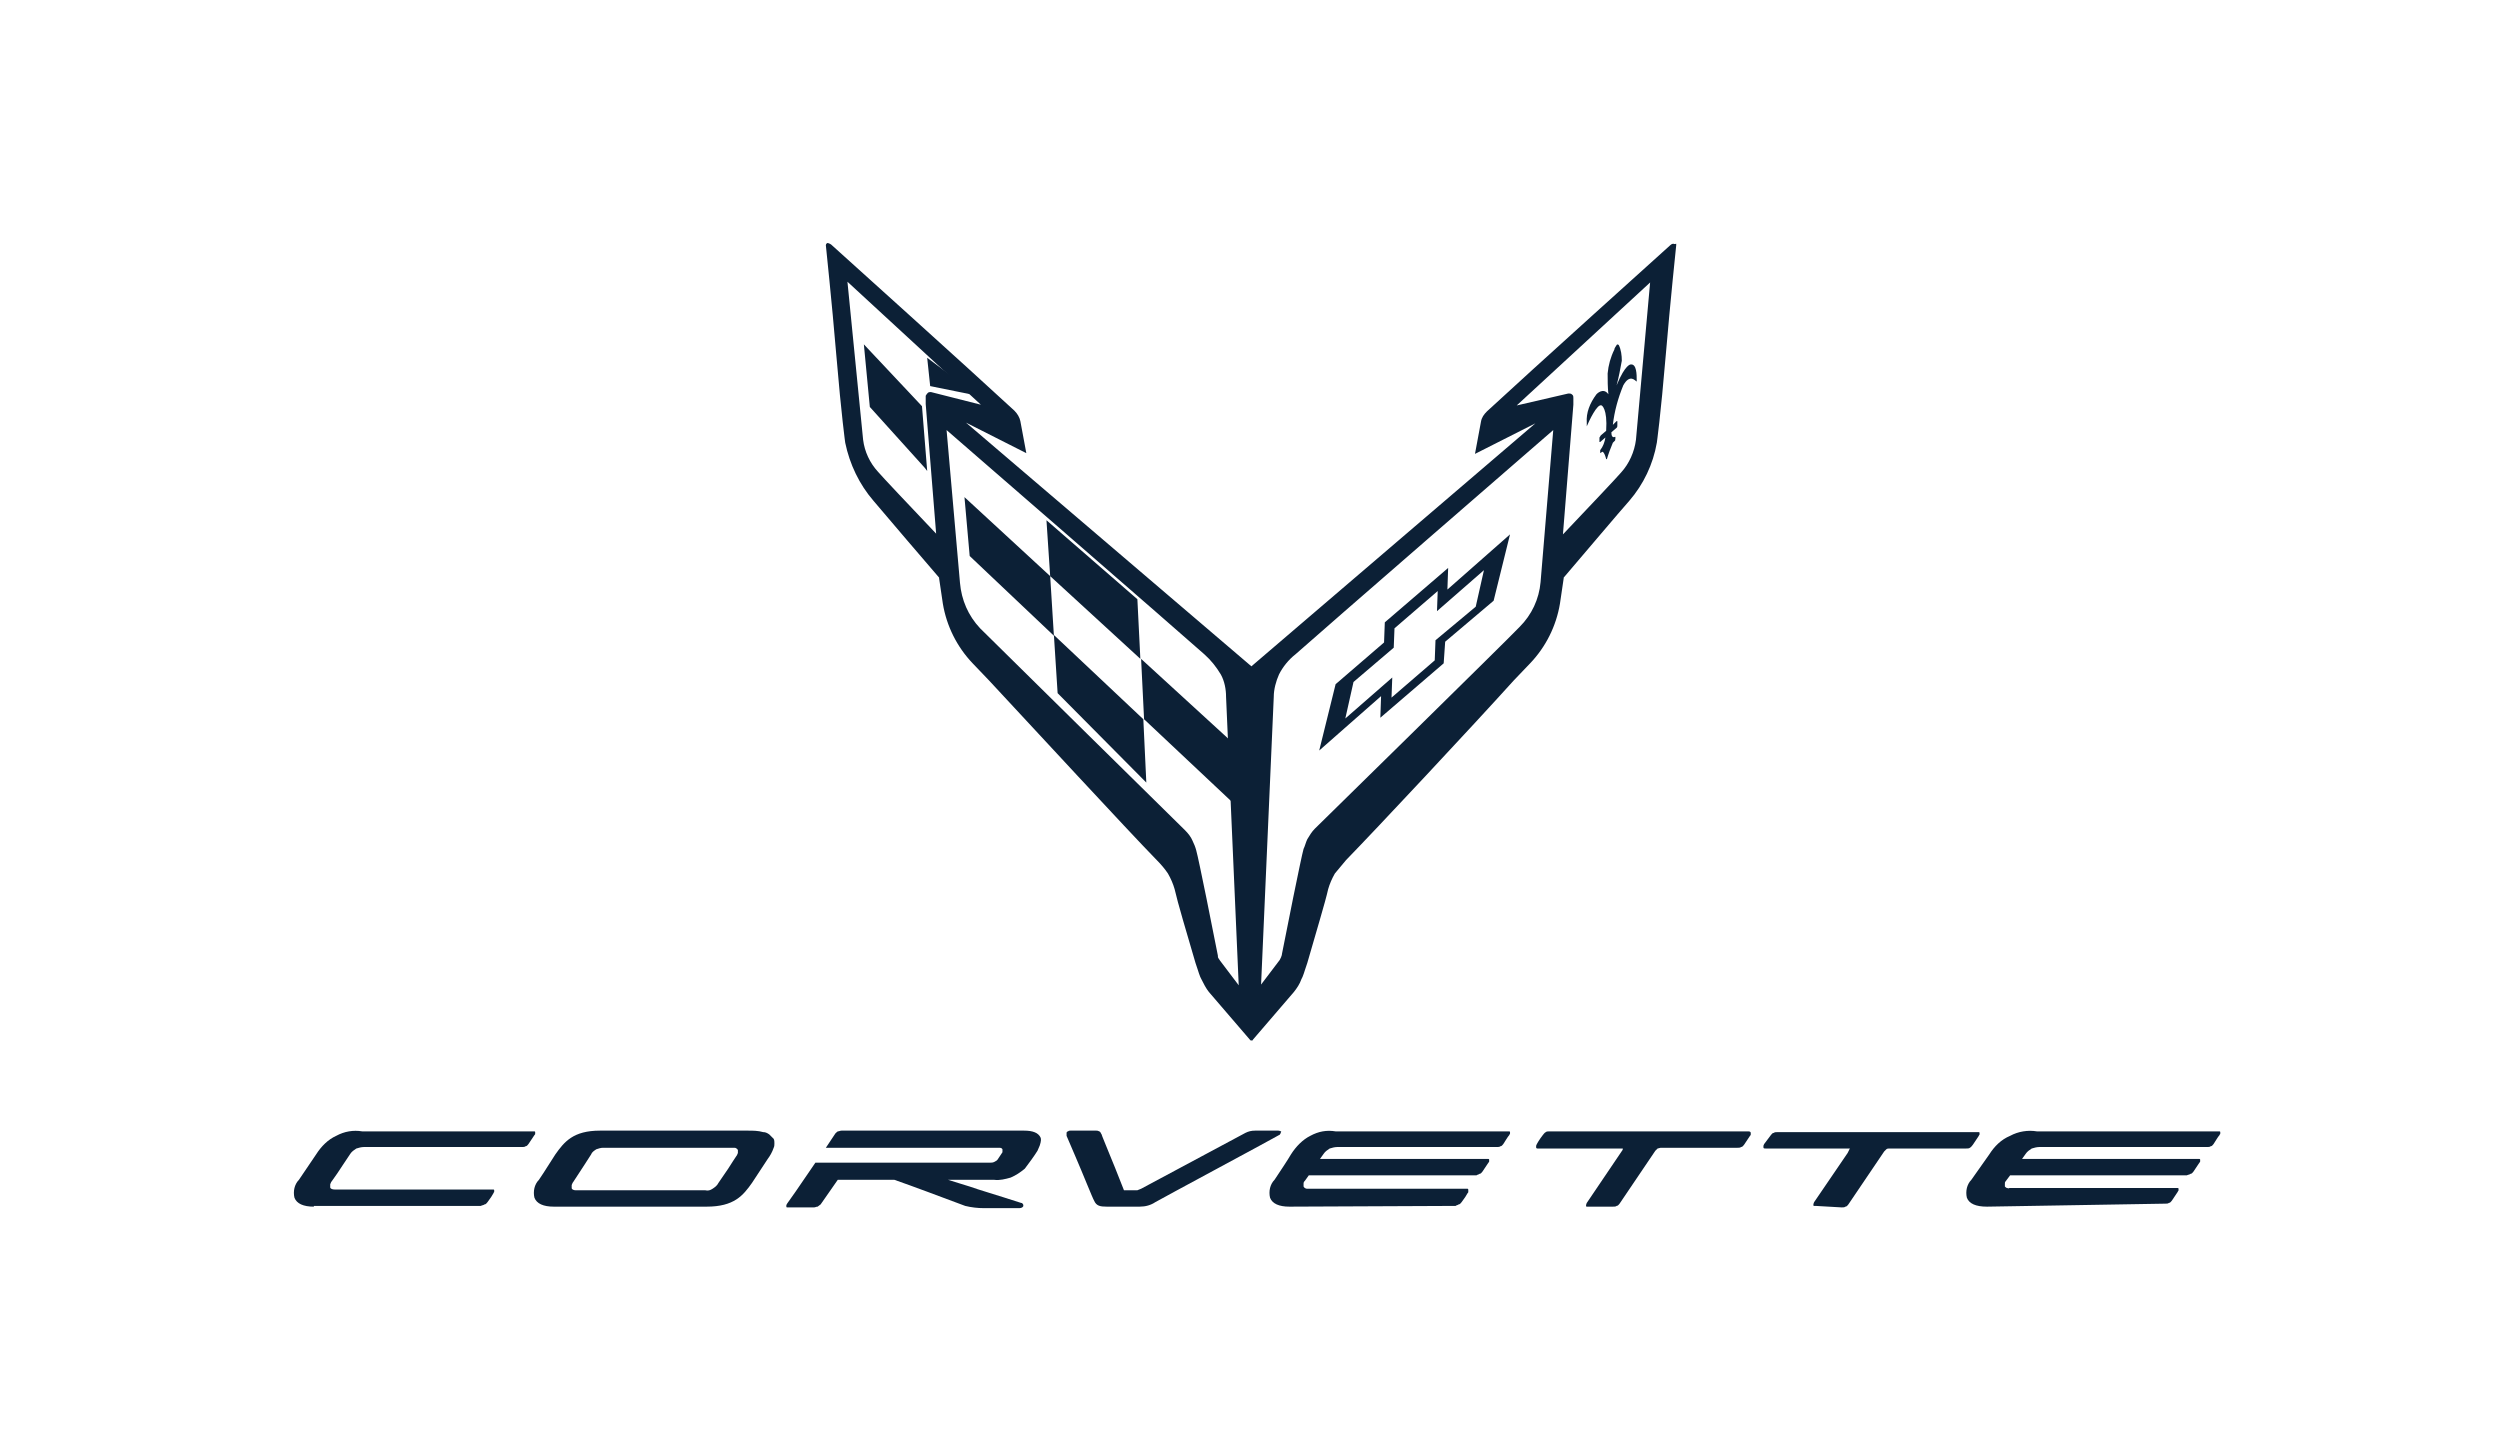
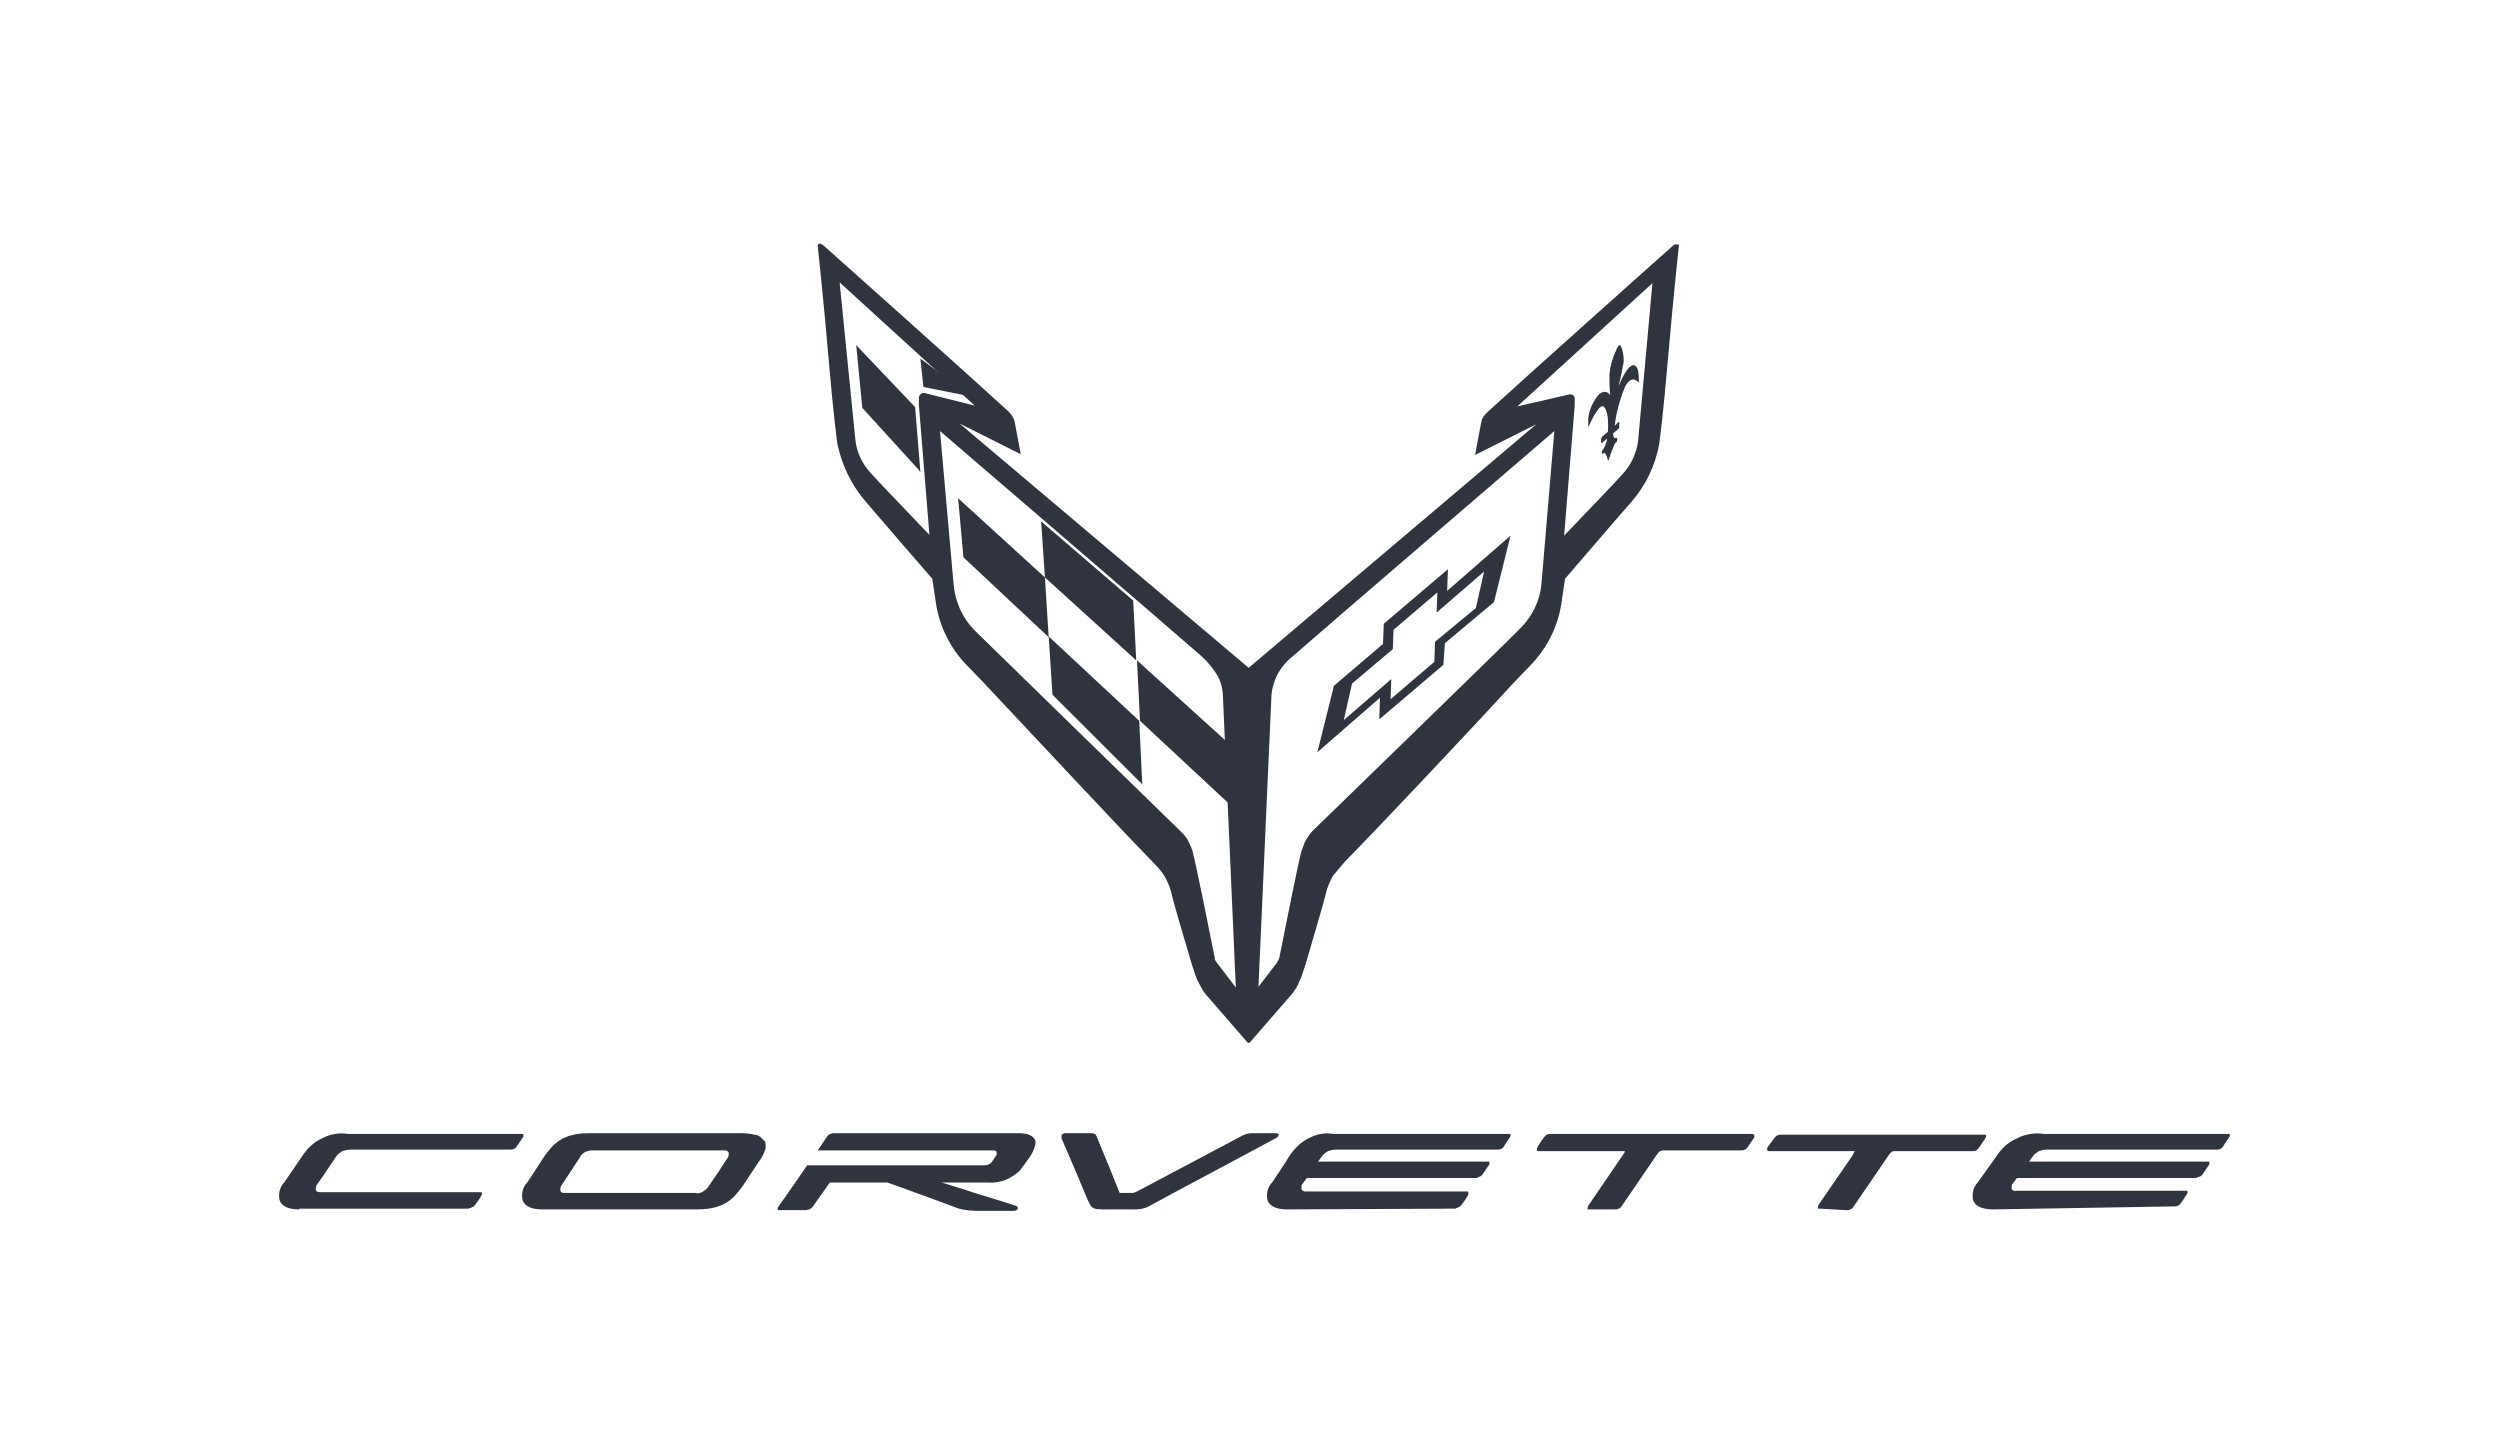
- <svg xmlns="http://www.w3.org/2000/svg" width="127" height="73" viewBox="0 0 127 73" fill="none">
-   <path d="M73.528 29.949L73.566 28.851L70.348 31.615L70.31 32.637L67.849 34.757L67.016 38.127L70.159 35.363L70.121 36.461L73.339 33.697L73.415 32.599L75.876 30.517L76.709 27.147L73.528 29.949ZM74.967 30.82L72.923 32.524L72.885 33.546L70.689 35.439L70.727 34.417L68.342 36.499L68.758 34.644L70.802 32.902L70.84 31.918L73.036 30.025L72.999 31.047L75.384 28.965L74.967 30.82Z" fill="#0C2036" />
-   <path d="M80.608 21.468V21.657C80.722 21.392 81.138 20.484 81.365 20.597C81.365 20.597 81.668 20.749 81.593 21.885L81.328 22.112C81.29 22.15 81.29 22.188 81.252 22.225V22.453C81.252 22.453 81.252 22.453 81.29 22.453L81.555 22.225C81.517 22.453 81.441 22.68 81.29 22.869C81.29 22.907 81.29 22.983 81.29 23.02C81.328 22.983 81.365 22.983 81.403 22.945C81.517 22.983 81.593 23.323 81.593 23.323H81.631C81.706 23.058 81.82 22.756 81.933 22.491L82.047 22.377C82.047 22.377 82.085 22.188 82.047 22.188C81.896 22.263 81.858 22.112 81.858 21.96L82.123 21.733C82.161 21.695 82.161 21.657 82.161 21.62V21.392C82.161 21.392 82.161 21.392 82.123 21.392L81.933 21.582C82.009 20.9 82.198 20.219 82.463 19.575C82.804 18.969 83.069 19.348 83.145 19.386V19.31C83.145 19.045 83.145 18.477 82.842 18.515C82.842 18.515 82.577 18.477 82.123 19.575C82.236 19.159 82.312 18.742 82.388 18.326C82.388 18.061 82.35 17.758 82.236 17.531C82.236 17.531 82.161 17.455 82.123 17.531C82.085 17.606 82.009 17.682 82.009 17.758C81.82 18.137 81.706 18.553 81.668 18.969C81.668 19.31 81.668 19.651 81.706 20.029C81.441 19.651 81.1 20.029 81.1 20.029C80.76 20.484 80.57 20.976 80.608 21.468C80.57 21.506 80.57 21.506 80.608 21.468Z" fill="#0C2036" />
-   <path d="M85 12.382C84.924 12.382 84.849 12.457 84.849 12.457C84.849 12.457 77.617 18.969 75.535 20.9C75.384 21.052 75.27 21.203 75.232 21.43L74.929 23.058L77.996 21.506L63.571 33.849L49.07 21.468L52.137 23.02L51.834 21.392C51.796 21.203 51.683 21.014 51.531 20.862C49.449 18.931 42.218 12.419 42.218 12.419C42.218 12.419 42.104 12.344 42.028 12.344C41.953 12.382 41.953 12.457 41.953 12.457C41.953 12.495 42.255 15.297 42.483 18.023C42.748 21.165 42.937 22.49 42.937 22.49C43.164 23.588 43.656 24.611 44.376 25.444C44.527 25.633 47.669 29.305 47.707 29.343V29.381L47.897 30.668C48.086 31.804 48.616 32.864 49.411 33.697L50.244 34.568C52.326 36.802 57.248 42.14 58.763 43.693C58.99 43.92 59.179 44.147 59.331 44.374C59.482 44.639 59.596 44.904 59.671 45.169C59.823 45.85 60.277 47.365 60.731 48.917L60.845 49.258C60.845 49.258 60.959 49.637 61.034 49.75C61.148 49.977 61.261 50.205 61.413 50.394L63.495 52.817L63.533 52.855H63.609C63.609 52.855 63.647 52.855 63.647 52.817L65.729 50.394C65.88 50.205 66.032 49.977 66.108 49.75C66.183 49.637 66.297 49.258 66.297 49.258L66.411 48.917C66.865 47.327 67.319 45.85 67.471 45.169C67.546 44.904 67.66 44.639 67.811 44.374C68.001 44.147 68.19 43.92 68.379 43.693C69.856 42.178 74.816 36.877 76.898 34.568L77.731 33.697C78.526 32.864 79.056 31.804 79.245 30.668L79.435 29.381V29.343C79.473 29.305 82.615 25.595 82.766 25.444C83.486 24.611 83.978 23.588 84.167 22.49C84.167 22.49 84.357 21.165 84.622 18.023C84.849 15.335 85.152 12.457 85.152 12.457C85.152 12.419 85.152 12.419 85.152 12.382C85.038 12.419 85.038 12.382 85 12.382ZM47.291 19.916C47.253 19.916 47.177 19.916 47.139 19.954C47.102 19.992 47.064 20.029 47.026 20.105C47.026 20.143 47.026 20.143 47.026 20.181C47.026 20.219 47.026 20.332 47.026 20.522L47.556 27.11C46.079 25.557 44.83 24.232 44.603 23.967C44.186 23.513 43.921 22.945 43.846 22.339L43.05 14.312L49.828 20.559L47.291 19.916ZM61.981 48.804L61.905 48.69C61.867 48.652 61.867 48.577 61.867 48.539C61.678 47.554 60.883 43.579 60.769 43.2C60.731 43.049 60.656 42.859 60.58 42.708C60.504 42.519 60.353 42.33 60.201 42.178C60.201 42.178 50.509 32.637 49.79 31.918C49.184 31.274 48.843 30.479 48.767 29.608L48.086 21.847C48.086 21.847 60.088 32.258 61.186 33.243C61.526 33.546 61.792 33.886 62.019 34.265C62.208 34.606 62.284 35.022 62.284 35.401L62.927 50.053L61.981 48.804ZM78.261 29.57C78.185 30.441 77.807 31.236 77.201 31.842C76.519 32.561 66.789 42.102 66.789 42.102C66.638 42.254 66.524 42.443 66.411 42.632C66.335 42.784 66.297 42.973 66.221 43.125C66.108 43.503 65.313 47.478 65.123 48.463C65.123 48.539 65.085 48.577 65.085 48.614L65.01 48.766L64.063 50.015L64.707 35.401C64.707 35.022 64.82 34.606 64.972 34.265C65.161 33.886 65.464 33.508 65.805 33.243C66.903 32.258 78.905 21.847 78.905 21.847L78.261 29.57ZM83.107 22.339C83.031 22.945 82.766 23.55 82.35 24.005C82.123 24.27 80.873 25.595 79.397 27.147L79.927 20.559C79.927 20.37 79.927 20.257 79.927 20.219C79.927 20.181 79.927 20.105 79.889 20.067C79.851 20.029 79.813 19.992 79.738 19.992C79.7 19.992 79.7 19.992 79.662 19.992L77.049 20.597L83.826 14.35L83.107 22.339Z" fill="#0C2036" />
-   <path d="M57.779 30.441L57.93 33.47L53.349 29.267L53.16 26.428L57.779 30.441ZM49.26 28.245L48.995 25.254L53.349 29.267L53.538 32.296L49.26 28.245ZM53.727 35.212L53.538 32.258L58.081 36.537L58.233 39.755L53.727 35.212ZM58.119 36.537L57.968 33.47L62.435 37.559L62.587 40.739L58.119 36.537Z" fill="#0C2036" />
-   <path d="M46.989 23.778L44.187 20.673L43.884 17.493L46.837 20.635L47.102 23.929L46.989 23.778Z" fill="#0C2036" />
-   <path d="M47.101 18.175L49.676 20.106L47.253 19.613L47.101 18.175Z" fill="#0C2036" />
-   <path d="M28.134 61.298C27.604 61.298 27.263 61.146 27.149 60.843C27.111 60.692 27.111 60.503 27.149 60.351C27.187 60.2 27.263 60.048 27.377 59.935L27.604 59.594L28.209 58.648C28.664 58.004 29.118 57.436 30.481 57.436H37.977C38.243 57.436 38.508 57.436 38.773 57.512C38.886 57.512 38.962 57.55 39.075 57.625C39.151 57.701 39.227 57.777 39.303 57.852C39.34 57.928 39.34 58.004 39.34 58.08C39.34 58.155 39.34 58.231 39.303 58.307C39.227 58.534 39.113 58.723 39 58.875L38.205 60.086C37.75 60.73 37.296 61.298 35.895 61.298H28.134ZM30.633 58.307C30.519 58.307 30.405 58.345 30.292 58.383C30.178 58.458 30.065 58.534 30.027 58.648L29.686 59.178L29.118 60.048C29.08 60.086 29.08 60.124 29.042 60.2C29.042 60.238 29.042 60.313 29.042 60.351C29.042 60.427 29.156 60.465 29.232 60.465H35.819C35.971 60.503 36.084 60.465 36.198 60.389C36.312 60.313 36.425 60.238 36.501 60.086L36.993 59.367C37.182 59.064 37.334 58.837 37.41 58.723C37.447 58.685 37.447 58.648 37.485 58.572C37.485 58.534 37.485 58.458 37.485 58.42C37.447 58.383 37.447 58.345 37.41 58.345C37.372 58.307 37.334 58.307 37.296 58.307H30.633Z" fill="#0C2036" />
-   <path d="M15.943 61.298C15.412 61.298 15.072 61.146 14.958 60.843C14.92 60.692 14.92 60.503 14.958 60.351C14.996 60.2 15.072 60.048 15.185 59.935L16.056 58.648C16.321 58.231 16.662 57.89 17.078 57.701C17.495 57.474 17.949 57.398 18.403 57.474H27.073C27.111 57.474 27.111 57.474 27.149 57.474C27.187 57.474 27.187 57.512 27.187 57.512C27.187 57.55 27.187 57.587 27.187 57.587C27.187 57.625 27.187 57.625 27.149 57.663L26.846 58.117C26.808 58.155 26.771 58.231 26.695 58.231C26.657 58.269 26.581 58.269 26.506 58.269H18.479C18.366 58.269 18.214 58.307 18.101 58.345C17.987 58.42 17.873 58.496 17.798 58.61L17.419 59.178C17.23 59.48 17.04 59.745 16.851 60.011C16.813 60.048 16.813 60.086 16.775 60.162C16.775 60.2 16.775 60.276 16.775 60.313C16.775 60.389 16.889 60.427 17.003 60.427H24.991C25.029 60.427 25.029 60.427 25.067 60.427C25.105 60.427 25.105 60.465 25.105 60.465C25.105 60.503 25.105 60.541 25.105 60.541C25.105 60.578 25.067 60.578 25.067 60.616L24.953 60.806L24.764 61.071C24.726 61.108 24.688 61.184 24.613 61.184C24.575 61.222 24.499 61.222 24.423 61.26H15.943V61.298Z" fill="#0C2036" />
-   <path d="M100.939 61.298C100.371 61.298 100.031 61.146 99.917 60.843C99.879 60.692 99.879 60.503 99.917 60.351C99.955 60.2 100.031 60.048 100.144 59.935L101.053 58.648C101.318 58.231 101.659 57.89 102.113 57.701C102.53 57.474 103.022 57.398 103.476 57.474H112.676C112.714 57.474 112.714 57.474 112.752 57.474C112.79 57.474 112.79 57.512 112.79 57.512C112.79 57.55 112.79 57.587 112.79 57.587C112.79 57.625 112.752 57.625 112.752 57.663C112.676 57.739 112.525 58.004 112.449 58.117C112.411 58.155 112.373 58.231 112.298 58.231C112.26 58.269 112.184 58.269 112.108 58.269H103.59C103.476 58.269 103.325 58.307 103.211 58.345C103.097 58.42 102.984 58.496 102.908 58.61L102.719 58.875H111.654C111.692 58.875 111.692 58.875 111.73 58.875C111.768 58.875 111.768 58.913 111.768 58.913C111.768 58.95 111.768 58.95 111.768 58.988C111.768 59.026 111.768 59.026 111.73 59.064L111.427 59.518C111.389 59.556 111.351 59.632 111.275 59.632C111.238 59.67 111.162 59.67 111.086 59.708H102.113L101.886 60.011C101.848 60.048 101.848 60.086 101.848 60.124C101.848 60.162 101.848 60.2 101.848 60.276C101.886 60.313 101.924 60.351 101.962 60.351C101.999 60.351 102.037 60.389 102.075 60.351H110.556C110.594 60.351 110.594 60.351 110.632 60.351C110.67 60.351 110.67 60.389 110.67 60.389C110.67 60.427 110.67 60.465 110.67 60.465C110.67 60.503 110.632 60.503 110.632 60.541L110.329 60.995C110.291 61.033 110.253 61.108 110.177 61.108C110.14 61.146 110.064 61.146 109.988 61.146L100.939 61.298Z" fill="#0C2036" />
-   <path d="M65.502 61.298C64.972 61.298 64.631 61.146 64.518 60.843C64.48 60.692 64.48 60.503 64.518 60.351C64.555 60.2 64.631 60.048 64.745 59.935L64.821 59.821C65.048 59.48 65.426 58.913 65.578 58.648C65.843 58.231 66.184 57.89 66.562 57.701C66.979 57.474 67.395 57.398 67.849 57.474H76.595C76.633 57.474 76.633 57.474 76.671 57.474C76.709 57.474 76.709 57.512 76.709 57.512C76.709 57.55 76.709 57.587 76.709 57.587C76.709 57.625 76.671 57.625 76.671 57.663C76.595 57.739 76.444 58.004 76.368 58.117C76.33 58.155 76.292 58.231 76.217 58.231C76.179 58.269 76.103 58.269 76.027 58.269H67.925C67.812 58.269 67.66 58.307 67.546 58.345C67.433 58.42 67.319 58.496 67.244 58.61L67.054 58.875H75.535C75.573 58.875 75.573 58.875 75.611 58.875C75.649 58.875 75.649 58.913 75.649 58.913C75.649 58.95 75.649 58.95 75.649 58.988C75.649 59.026 75.649 59.026 75.611 59.064L75.308 59.518C75.27 59.556 75.232 59.632 75.157 59.632C75.119 59.67 75.043 59.67 75.005 59.708H66.486L66.297 59.973C66.259 60.011 66.221 60.048 66.221 60.124C66.221 60.162 66.221 60.238 66.221 60.276C66.259 60.351 66.335 60.389 66.411 60.389H74.475C74.513 60.389 74.513 60.389 74.551 60.389C74.589 60.389 74.589 60.427 74.589 60.465C74.589 60.503 74.589 60.503 74.589 60.541C74.589 60.578 74.589 60.578 74.551 60.616L74.437 60.806L74.248 61.071C74.21 61.108 74.172 61.184 74.097 61.184C74.059 61.222 73.983 61.222 73.945 61.26L65.502 61.298Z" fill="#0C2036" />
-   <path d="M80.684 61.298C80.646 61.298 80.646 61.298 80.608 61.298C80.57 61.298 80.57 61.26 80.57 61.26C80.57 61.26 80.57 61.184 80.608 61.109L82.426 58.42C82.426 58.383 82.463 58.345 82.426 58.345C82.388 58.345 82.426 58.345 82.35 58.345H78.147C78.072 58.345 78.034 58.345 78.034 58.269C78.034 58.193 78.034 58.193 78.072 58.118C78.109 58.042 78.185 57.928 78.261 57.815L78.374 57.663C78.412 57.625 78.45 57.55 78.526 57.512C78.564 57.474 78.639 57.474 78.715 57.474H88.824C88.9 57.474 88.938 57.512 88.938 57.55C88.938 57.588 88.938 57.625 88.938 57.625C88.938 57.663 88.938 57.663 88.9 57.701L88.597 58.156C88.559 58.193 88.521 58.269 88.445 58.269C88.408 58.307 88.332 58.307 88.256 58.307H84.356C84.319 58.307 84.243 58.345 84.205 58.345C84.167 58.383 84.129 58.42 84.091 58.458L82.274 61.147C82.236 61.184 82.198 61.26 82.123 61.26C82.085 61.298 82.009 61.298 81.933 61.298H80.684Z" fill="#0C2036" />
-   <path d="M92.232 61.26C92.194 61.26 92.194 61.26 92.156 61.26C92.118 61.26 92.118 61.222 92.118 61.222C92.118 61.222 92.118 61.146 92.156 61.071L93.86 58.572L93.935 58.42C93.935 58.382 93.973 58.382 93.973 58.344C93.973 58.344 93.935 58.344 93.897 58.344H89.695C89.619 58.344 89.581 58.344 89.581 58.269C89.581 58.193 89.581 58.193 89.619 58.117L89.96 57.663C89.998 57.625 90.036 57.549 90.112 57.549C90.149 57.512 90.225 57.512 90.301 57.512H100.447C100.485 57.512 100.485 57.512 100.523 57.512C100.561 57.512 100.561 57.549 100.561 57.549C100.561 57.587 100.561 57.625 100.561 57.625C100.561 57.663 100.523 57.663 100.523 57.701L100.22 58.155C100.182 58.193 100.145 58.269 100.069 58.307C100.031 58.344 99.955 58.344 99.879 58.344H95.98C95.942 58.344 95.866 58.344 95.828 58.382C95.791 58.42 95.753 58.458 95.715 58.496L93.897 61.184C93.86 61.222 93.822 61.298 93.746 61.298C93.708 61.336 93.632 61.336 93.557 61.336L92.232 61.26Z" fill="#0C2036" />
-   <path d="M52.856 57.777C52.743 57.55 52.478 57.436 52.023 57.436H42.748C42.672 57.436 42.634 57.474 42.558 57.474C42.52 57.512 42.445 57.55 42.407 57.625L41.953 58.307H50.736C50.812 58.307 50.888 58.307 50.925 58.383C50.925 58.383 50.925 58.42 50.925 58.458C50.925 58.496 50.925 58.496 50.925 58.534C50.85 58.648 50.774 58.761 50.698 58.875C50.66 58.95 50.585 58.988 50.509 59.026C50.433 59.064 50.358 59.064 50.282 59.064H41.422L40.438 60.503L39.984 61.146C39.984 61.184 39.946 61.184 39.946 61.222C39.946 61.26 39.946 61.26 39.946 61.298C39.946 61.336 39.984 61.336 39.984 61.336C40.022 61.336 40.022 61.336 40.059 61.336H41.347C41.422 61.336 41.46 61.298 41.536 61.298C41.574 61.26 41.65 61.222 41.688 61.184L42.558 59.935H45.436C46.306 60.238 47.821 60.806 49.032 61.26C49.335 61.336 49.676 61.374 49.979 61.374H51.796C51.91 61.374 51.986 61.298 51.986 61.26C51.986 61.222 51.986 61.184 51.948 61.146C51.91 61.108 51.91 61.108 51.872 61.108C50.471 60.654 49.79 60.465 49.26 60.276C48.919 60.162 48.616 60.086 48.162 59.935H50.509C50.774 59.973 51.077 59.897 51.342 59.821C51.607 59.708 51.834 59.556 52.061 59.367C52.288 59.064 52.516 58.761 52.705 58.458C52.743 58.383 52.781 58.269 52.819 58.193C52.894 57.966 52.894 57.852 52.856 57.777Z" fill="#0C2036" />
-   <path d="M64.934 57.436H63.76C63.571 57.436 63.42 57.474 63.268 57.55L57.968 60.389C57.892 60.427 57.854 60.427 57.778 60.465H57.097C57.059 60.389 56.718 59.48 56.415 58.761C56.188 58.193 55.961 57.663 55.961 57.625C55.923 57.587 55.923 57.512 55.847 57.474C55.772 57.436 55.734 57.436 55.696 57.436H54.371C54.333 57.436 54.295 57.436 54.257 57.474C54.219 57.474 54.182 57.512 54.182 57.55C54.182 57.587 54.182 57.587 54.182 57.625C54.182 57.663 54.182 57.663 54.182 57.701L54.636 58.761C55.014 59.632 55.507 60.881 55.582 60.995C55.696 61.26 55.885 61.298 56.226 61.298H57.892C58.195 61.298 58.46 61.222 58.687 61.071C58.801 60.995 64.934 57.701 64.972 57.663C65.01 57.663 65.01 57.625 65.048 57.587C65.048 57.55 65.085 57.512 65.085 57.474C65.048 57.474 65.01 57.436 64.934 57.436Z" fill="#0C2036" />
+ <svg xmlns="http://www.w3.org/2000/svg" width="87" height="50" viewBox="0 0 87 50" fill="none">
+   <path d="M50.361 20.563L50.388 19.809L48.155 21.707L48.129 22.409L46.422 23.864L45.844 26.178L48.024 24.28L47.998 25.034L50.23 23.136L50.282 22.383L51.99 20.953L52.567 18.639L50.361 20.563ZM51.359 21.161L49.941 22.331L49.915 23.032L48.392 24.332L48.418 23.63L46.763 25.06L47.052 23.786L48.47 22.59L48.496 21.915L50.02 20.615L49.994 21.317L51.648 19.887L51.359 21.161Z" fill="#30343F" />
+   <path d="M55.272 14.74V14.87C55.351 14.688 55.64 14.064 55.798 14.142C55.798 14.142 56.008 14.246 55.955 15.026L55.771 15.182C55.745 15.208 55.745 15.234 55.719 15.26V15.416C55.719 15.416 55.719 15.416 55.745 15.416L55.929 15.26C55.903 15.416 55.85 15.572 55.745 15.702C55.745 15.728 55.745 15.78 55.745 15.806C55.771 15.78 55.798 15.78 55.824 15.754C55.903 15.78 55.955 16.014 55.955 16.014H55.982C56.034 15.832 56.113 15.624 56.192 15.442L56.27 15.364C56.27 15.364 56.297 15.234 56.27 15.234C56.165 15.286 56.139 15.182 56.139 15.078L56.323 14.922C56.349 14.896 56.349 14.87 56.349 14.844V14.688C56.349 14.688 56.349 14.688 56.323 14.688L56.192 14.818C56.244 14.35 56.376 13.882 56.559 13.44C56.796 13.024 56.98 13.284 57.032 13.31V13.258C57.032 13.076 57.032 12.686 56.822 12.712C56.822 12.712 56.638 12.686 56.323 13.44C56.402 13.154 56.454 12.868 56.507 12.582C56.507 12.4 56.481 12.192 56.402 12.037C56.402 12.037 56.349 11.985 56.323 12.037C56.297 12.088 56.244 12.14 56.244 12.192C56.113 12.452 56.034 12.738 56.008 13.024C56.008 13.258 56.008 13.492 56.034 13.752C55.85 13.492 55.614 13.752 55.614 13.752C55.377 14.064 55.246 14.402 55.272 14.74C55.246 14.766 55.246 14.766 55.272 14.74Z" fill="#30343F" />
+   <path d="M58.319 8.501C58.267 8.501 58.214 8.553 58.214 8.553C58.214 8.553 53.198 13.024 51.753 14.35C51.648 14.454 51.569 14.558 51.543 14.714L51.333 15.832L53.46 14.766L43.454 23.24L33.395 14.74L35.522 15.806L35.312 14.688C35.286 14.558 35.207 14.428 35.102 14.324C33.657 12.998 28.641 8.527 28.641 8.527C28.641 8.527 28.562 8.475 28.51 8.475C28.457 8.501 28.457 8.553 28.457 8.553C28.457 8.579 28.668 10.503 28.825 12.374C29.009 14.532 29.14 15.442 29.14 15.442C29.298 16.196 29.639 16.898 30.138 17.47C30.243 17.599 32.423 20.121 32.449 20.147V20.173L32.581 21.057C32.712 21.837 33.08 22.564 33.631 23.136L34.209 23.734C35.654 25.268 39.068 28.933 40.118 29.999C40.276 30.155 40.407 30.311 40.512 30.467C40.617 30.649 40.696 30.831 40.749 31.013C40.854 31.481 41.169 32.521 41.484 33.587L41.563 33.821C41.563 33.821 41.642 34.08 41.694 34.158C41.773 34.314 41.852 34.47 41.957 34.6L43.401 36.264L43.428 36.29H43.48C43.48 36.29 43.506 36.29 43.506 36.264L44.951 34.6C45.056 34.47 45.161 34.314 45.214 34.158C45.266 34.08 45.345 33.821 45.345 33.821L45.424 33.587C45.739 32.495 46.054 31.481 46.159 31.013C46.212 30.831 46.29 30.649 46.395 30.467C46.527 30.311 46.658 30.155 46.789 29.999C47.814 28.959 51.254 25.32 52.699 23.734L53.276 23.136C53.828 22.564 54.196 21.837 54.327 21.057L54.458 20.173V20.147C54.485 20.121 56.664 17.573 56.77 17.47C57.269 16.898 57.61 16.196 57.741 15.442C57.741 15.442 57.873 14.532 58.056 12.374C58.214 10.529 58.424 8.553 58.424 8.553C58.424 8.527 58.424 8.527 58.424 8.501C58.345 8.527 58.345 8.501 58.319 8.501ZM32.16 13.674C32.134 13.674 32.082 13.674 32.056 13.7C32.029 13.726 32.003 13.752 31.977 13.804C31.977 13.83 31.977 13.83 31.977 13.856C31.977 13.882 31.977 13.96 31.977 14.09L32.344 18.613C31.32 17.547 30.453 16.638 30.296 16.456C30.007 16.144 29.823 15.754 29.77 15.338L29.219 9.827L33.92 14.116L32.16 13.674ZM42.351 33.508L42.298 33.431C42.272 33.404 42.272 33.353 42.272 33.327C42.141 32.651 41.589 29.921 41.51 29.661C41.484 29.557 41.432 29.427 41.379 29.323C41.327 29.193 41.221 29.063 41.116 28.959C41.116 28.959 34.393 22.409 33.894 21.915C33.474 21.473 33.237 20.927 33.185 20.329L32.712 15C32.712 15 41.038 22.149 41.799 22.825C42.036 23.032 42.219 23.266 42.377 23.526C42.508 23.76 42.561 24.046 42.561 24.306L43.007 34.366L42.351 33.508ZM53.644 20.303C53.592 20.901 53.329 21.447 52.909 21.863C52.436 22.357 45.686 28.907 45.686 28.907C45.581 29.011 45.502 29.141 45.424 29.271C45.371 29.375 45.345 29.505 45.292 29.609C45.214 29.869 44.662 32.599 44.531 33.275C44.531 33.327 44.504 33.353 44.504 33.379L44.452 33.483L43.795 34.34L44.242 24.306C44.242 24.046 44.321 23.76 44.426 23.526C44.557 23.266 44.767 23.006 45.003 22.825C45.765 22.149 54.091 15 54.091 15L53.644 20.303ZM57.006 15.338C56.953 15.754 56.77 16.17 56.481 16.482C56.323 16.664 55.456 17.573 54.432 18.639L54.8 14.116C54.8 13.986 54.8 13.908 54.8 13.882C54.8 13.856 54.8 13.804 54.773 13.778C54.747 13.752 54.721 13.726 54.668 13.726C54.642 13.726 54.642 13.726 54.616 13.726L52.804 14.142L57.505 9.853L57.006 15.338Z" fill="#30343F" />
+   <path d="M39.436 20.901L39.541 22.98L36.363 20.095L36.232 18.145L39.436 20.901ZM33.526 19.393L33.343 17.339L36.363 20.095L36.494 22.174L33.526 19.393ZM36.626 24.176L36.494 22.148L39.646 25.086L39.751 27.296L36.626 24.176ZM39.672 25.086L39.567 22.98L42.666 25.788L42.771 27.971L39.672 25.086Z" fill="#30343F" />
+   <path d="M31.951 16.326L30.007 14.194L29.797 12.011L31.846 14.168L32.03 16.43L31.951 16.326Z" fill="#30343F" />
+   <path d="M32.029 12.479L33.815 13.804L32.134 13.466L32.029 12.479Z" fill="#30343F" />
+   <path d="M18.871 42.087C18.504 42.087 18.267 41.983 18.189 41.775C18.162 41.671 18.162 41.541 18.189 41.437C18.215 41.333 18.267 41.229 18.346 41.151L18.504 40.917L18.924 40.267C19.239 39.825 19.554 39.435 20.5 39.435H25.7C25.884 39.435 26.068 39.435 26.252 39.487C26.33 39.487 26.383 39.514 26.462 39.566C26.514 39.617 26.567 39.669 26.619 39.721C26.645 39.773 26.645 39.825 26.645 39.877C26.645 39.929 26.645 39.981 26.619 40.033C26.567 40.189 26.488 40.319 26.409 40.423L25.858 41.255C25.542 41.697 25.227 42.087 24.255 42.087H18.871ZM20.605 40.033C20.526 40.033 20.447 40.059 20.368 40.085C20.29 40.137 20.211 40.189 20.185 40.267L19.948 40.631L19.554 41.229C19.528 41.255 19.528 41.281 19.502 41.333C19.502 41.359 19.502 41.411 19.502 41.437C19.502 41.489 19.581 41.515 19.633 41.515H24.203C24.308 41.541 24.387 41.515 24.466 41.463C24.544 41.411 24.623 41.359 24.676 41.255L25.017 40.761C25.148 40.553 25.253 40.397 25.306 40.319C25.332 40.293 25.332 40.267 25.358 40.215C25.358 40.189 25.358 40.137 25.358 40.111C25.332 40.085 25.332 40.059 25.306 40.059C25.28 40.033 25.253 40.033 25.227 40.033H20.605Z" fill="#30343F" />
+   <path d="M10.415 42.087C10.047 42.087 9.81 41.983 9.732 41.775C9.705 41.671 9.705 41.541 9.732 41.437C9.758 41.333 9.81 41.229 9.889 41.151L10.493 40.267C10.677 39.981 10.914 39.747 11.202 39.617C11.491 39.462 11.806 39.41 12.122 39.462H18.136C18.162 39.462 18.162 39.462 18.189 39.462C18.215 39.462 18.215 39.487 18.215 39.487C18.215 39.514 18.215 39.539 18.215 39.539C18.215 39.565 18.215 39.565 18.189 39.591L17.978 39.903C17.952 39.929 17.926 39.981 17.873 39.981C17.847 40.007 17.794 40.007 17.742 40.007H12.174C12.095 40.007 11.99 40.033 11.912 40.059C11.833 40.111 11.754 40.163 11.701 40.241L11.439 40.631C11.307 40.839 11.176 41.021 11.045 41.203C11.018 41.229 11.018 41.255 10.992 41.307C10.992 41.333 10.992 41.385 10.992 41.411C10.992 41.463 11.071 41.489 11.15 41.489H16.692C16.718 41.489 16.718 41.489 16.744 41.489C16.77 41.489 16.77 41.515 16.77 41.515C16.77 41.541 16.77 41.567 16.77 41.567C16.77 41.593 16.744 41.593 16.744 41.619L16.665 41.749L16.534 41.931C16.508 41.957 16.481 42.009 16.429 42.009C16.403 42.035 16.35 42.035 16.297 42.061H10.415V42.087Z" fill="#30343F" />
+   <path d="M69.376 42.087C68.982 42.087 68.746 41.983 68.667 41.775C68.641 41.671 68.641 41.541 68.667 41.437C68.693 41.333 68.746 41.229 68.824 41.151L69.455 40.267C69.638 39.981 69.875 39.747 70.19 39.617C70.479 39.462 70.82 39.41 71.135 39.462H77.518C77.544 39.462 77.544 39.462 77.57 39.462C77.596 39.462 77.596 39.487 77.596 39.487C77.596 39.514 77.596 39.539 77.596 39.539C77.596 39.565 77.57 39.565 77.57 39.591C77.518 39.643 77.412 39.825 77.36 39.903C77.334 39.929 77.308 39.981 77.255 39.981C77.229 40.007 77.176 40.007 77.124 40.007H71.214C71.135 40.007 71.031 40.033 70.952 40.059C70.873 40.111 70.794 40.163 70.742 40.241L70.61 40.423H76.808C76.835 40.423 76.835 40.423 76.861 40.423C76.887 40.423 76.887 40.449 76.887 40.449C76.887 40.475 76.887 40.475 76.887 40.501C76.887 40.527 76.887 40.527 76.861 40.553L76.651 40.865C76.625 40.891 76.598 40.943 76.546 40.943C76.52 40.969 76.467 40.969 76.415 40.995H70.19L70.032 41.203C70.006 41.229 70.006 41.255 70.006 41.281C70.006 41.307 70.006 41.333 70.006 41.385C70.032 41.411 70.059 41.437 70.085 41.437C70.111 41.437 70.138 41.463 70.164 41.437H76.047C76.073 41.437 76.073 41.437 76.099 41.437C76.126 41.437 76.126 41.463 76.126 41.463C76.126 41.489 76.126 41.515 76.126 41.515C76.126 41.541 76.099 41.541 76.099 41.567L75.889 41.879C75.863 41.905 75.837 41.957 75.784 41.957C75.758 41.983 75.705 41.983 75.653 41.983L69.376 42.087Z" fill="#30343F" />
+   <path d="M44.793 42.087C44.426 42.087 44.189 41.983 44.111 41.775C44.084 41.671 44.084 41.541 44.111 41.437C44.137 41.333 44.189 41.229 44.268 41.151L44.321 41.073C44.478 40.839 44.741 40.449 44.846 40.267C45.03 39.981 45.266 39.747 45.529 39.617C45.818 39.462 46.107 39.41 46.422 39.462H52.489C52.515 39.462 52.515 39.462 52.541 39.462C52.567 39.462 52.567 39.487 52.567 39.487C52.567 39.514 52.567 39.539 52.567 39.539C52.567 39.565 52.541 39.565 52.541 39.591C52.489 39.643 52.384 39.825 52.331 39.903C52.305 39.929 52.279 39.981 52.226 39.981C52.2 40.007 52.147 40.007 52.095 40.007H46.474C46.395 40.007 46.29 40.033 46.212 40.059C46.133 40.111 46.054 40.163 46.002 40.241L45.87 40.423H51.753C51.779 40.423 51.779 40.423 51.806 40.423C51.832 40.423 51.832 40.449 51.832 40.449C51.832 40.475 51.832 40.475 51.832 40.501C51.832 40.527 51.832 40.527 51.806 40.553L51.596 40.865C51.569 40.891 51.543 40.943 51.491 40.943C51.464 40.969 51.412 40.969 51.386 40.995H45.476L45.345 41.177C45.319 41.203 45.292 41.229 45.292 41.281C45.292 41.307 45.292 41.359 45.292 41.385C45.319 41.437 45.371 41.463 45.424 41.463H51.018C51.044 41.463 51.044 41.463 51.07 41.463C51.097 41.463 51.097 41.489 51.097 41.515C51.097 41.541 51.097 41.541 51.097 41.567C51.097 41.593 51.097 41.593 51.07 41.619L50.992 41.749L50.86 41.931C50.834 41.957 50.808 42.009 50.755 42.009C50.729 42.035 50.676 42.035 50.65 42.061L44.793 42.087Z" fill="#30343F" />
+   <path d="M55.325 42.087C55.299 42.087 55.299 42.087 55.272 42.087C55.246 42.087 55.246 42.061 55.246 42.061C55.246 42.061 55.246 42.009 55.272 41.957L56.533 40.111C56.533 40.086 56.559 40.059 56.533 40.059C56.507 40.059 56.533 40.059 56.48 40.059H53.565C53.513 40.059 53.486 40.059 53.486 40.008C53.486 39.956 53.486 39.956 53.513 39.904C53.539 39.852 53.592 39.773 53.644 39.696L53.723 39.592C53.749 39.566 53.775 39.514 53.828 39.488C53.854 39.462 53.907 39.462 53.959 39.462H60.972C61.024 39.462 61.05 39.488 61.05 39.514C61.05 39.54 61.05 39.566 61.05 39.566C61.05 39.592 61.05 39.592 61.024 39.617L60.814 39.929C60.788 39.956 60.761 40.008 60.709 40.008C60.683 40.033 60.63 40.033 60.578 40.033H57.873C57.846 40.033 57.794 40.059 57.767 40.059C57.741 40.086 57.715 40.111 57.689 40.137L56.428 41.983C56.402 42.009 56.376 42.061 56.323 42.061C56.297 42.087 56.244 42.087 56.192 42.087H55.325Z" fill="#30343F" />
+   <path d="M63.335 42.061C63.309 42.061 63.309 42.061 63.283 42.061C63.257 42.061 63.257 42.035 63.257 42.035C63.257 42.035 63.257 41.983 63.283 41.931L64.465 40.215L64.517 40.111C64.517 40.085 64.543 40.085 64.543 40.059C64.543 40.059 64.517 40.059 64.491 40.059H61.576C61.523 40.059 61.497 40.059 61.497 40.007C61.497 39.955 61.497 39.955 61.523 39.903L61.76 39.591C61.786 39.565 61.812 39.513 61.865 39.513C61.891 39.487 61.943 39.487 61.996 39.487H69.035C69.061 39.487 69.061 39.487 69.087 39.487C69.113 39.487 69.113 39.513 69.113 39.513C69.113 39.539 69.113 39.565 69.113 39.565C69.113 39.591 69.087 39.591 69.087 39.617L68.877 39.929C68.851 39.955 68.825 40.007 68.772 40.033C68.746 40.059 68.693 40.059 68.641 40.059H65.936C65.909 40.059 65.857 40.059 65.83 40.085C65.804 40.111 65.778 40.137 65.752 40.163L64.491 42.009C64.465 42.035 64.439 42.087 64.386 42.087C64.36 42.113 64.307 42.113 64.255 42.113L63.335 42.061Z" fill="#30343F" />
+   <path d="M36.021 39.669C35.943 39.514 35.759 39.435 35.444 39.435H29.009C28.956 39.435 28.93 39.462 28.878 39.462C28.851 39.487 28.799 39.514 28.773 39.566L28.457 40.033H34.55C34.603 40.033 34.656 40.033 34.682 40.085C34.682 40.085 34.682 40.111 34.682 40.137C34.682 40.163 34.682 40.163 34.682 40.189C34.629 40.267 34.577 40.345 34.524 40.423C34.498 40.475 34.446 40.501 34.393 40.527C34.34 40.553 34.288 40.553 34.235 40.553H28.09L27.407 41.541L27.092 41.983C27.092 42.009 27.065 42.009 27.065 42.035C27.065 42.061 27.065 42.061 27.065 42.087C27.065 42.113 27.092 42.113 27.092 42.113C27.118 42.113 27.118 42.113 27.144 42.113H28.037C28.09 42.113 28.116 42.087 28.169 42.087C28.195 42.061 28.247 42.035 28.273 42.009L28.878 41.151H30.874C31.478 41.359 32.528 41.749 33.369 42.061C33.579 42.113 33.815 42.139 34.025 42.139H35.286C35.365 42.139 35.417 42.087 35.417 42.061C35.417 42.035 35.417 42.009 35.391 41.983C35.365 41.957 35.365 41.957 35.338 41.957C34.367 41.645 33.894 41.515 33.526 41.385C33.29 41.307 33.08 41.255 32.765 41.151H34.393C34.577 41.177 34.787 41.125 34.971 41.073C35.155 40.995 35.312 40.891 35.47 40.761C35.627 40.553 35.785 40.345 35.916 40.137C35.943 40.085 35.969 40.007 35.995 39.955C36.047 39.799 36.047 39.721 36.021 39.669Z" fill="#30343F" />
+   <path d="M44.399 39.435H43.585C43.454 39.435 43.349 39.462 43.244 39.514L39.567 41.463C39.514 41.489 39.488 41.489 39.435 41.515H38.963C38.937 41.463 38.7 40.839 38.49 40.345C38.333 39.955 38.175 39.592 38.175 39.566C38.149 39.539 38.149 39.487 38.096 39.462C38.044 39.435 38.017 39.435 37.991 39.435H37.072C37.045 39.435 37.019 39.435 36.993 39.462C36.967 39.462 36.941 39.487 36.941 39.514C36.941 39.539 36.941 39.539 36.941 39.566C36.941 39.592 36.941 39.592 36.941 39.617L37.256 40.345C37.518 40.943 37.86 41.801 37.912 41.879C37.991 42.061 38.122 42.087 38.359 42.087H39.514C39.724 42.087 39.908 42.035 40.066 41.931C40.145 41.879 44.399 39.617 44.426 39.592C44.452 39.592 44.452 39.566 44.478 39.539C44.478 39.514 44.504 39.487 44.504 39.462C44.478 39.462 44.452 39.435 44.399 39.435Z" fill="#30343F" />
</svg>
